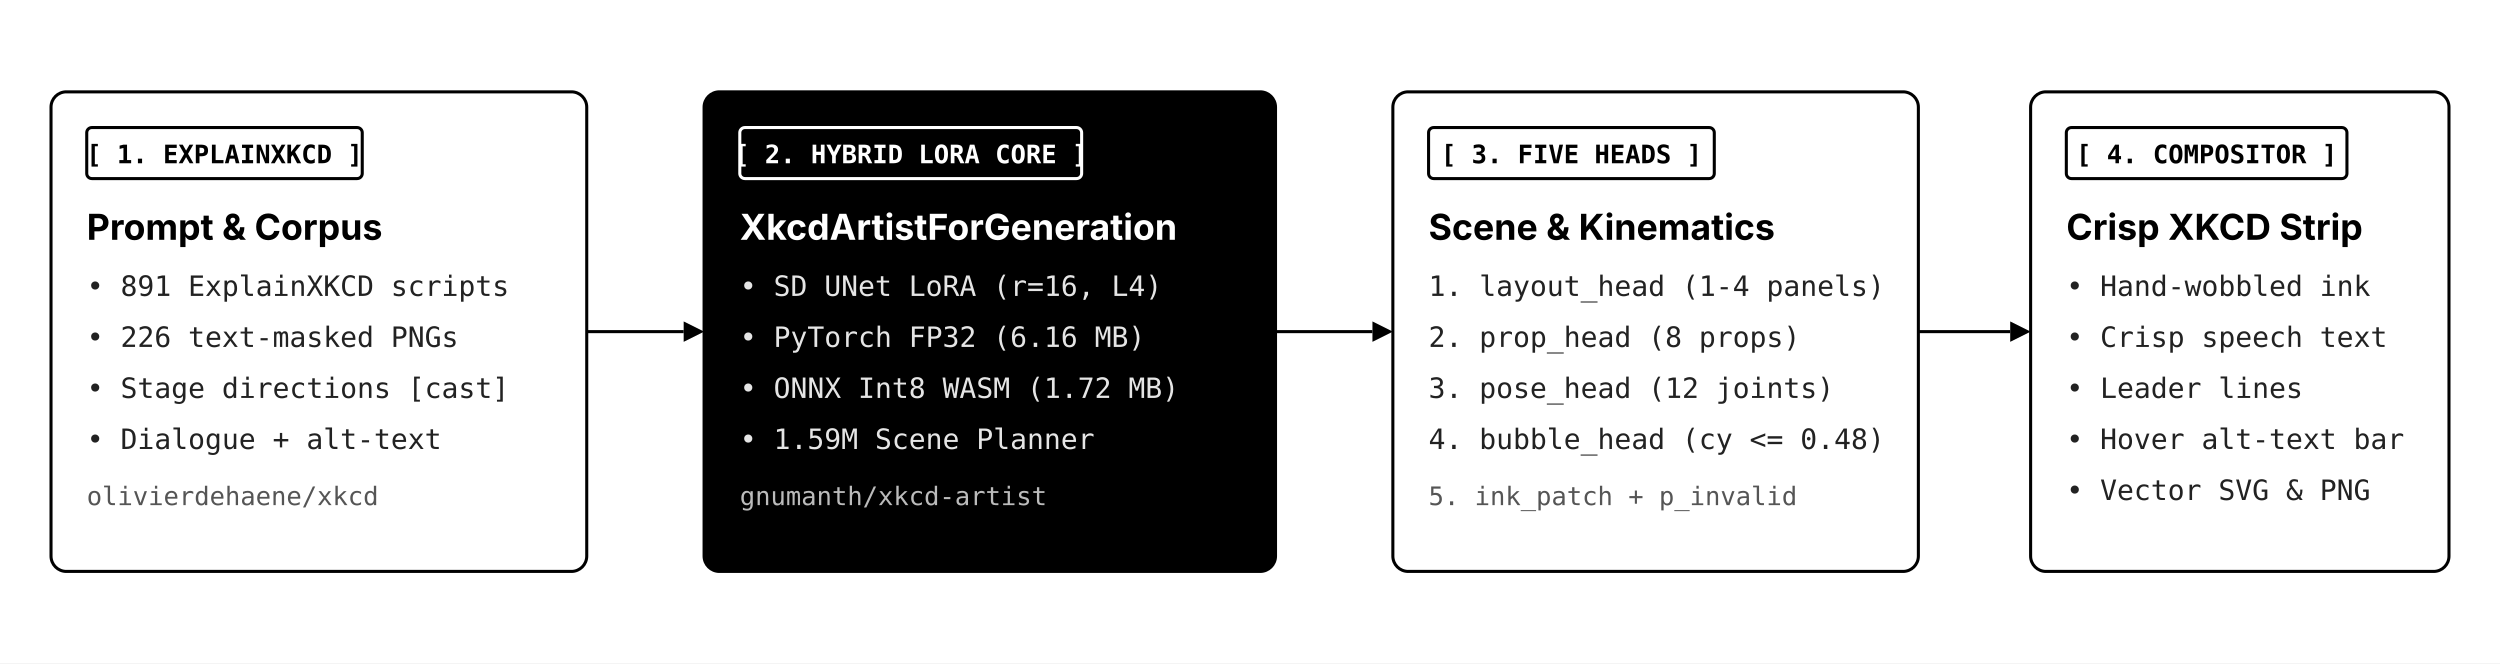
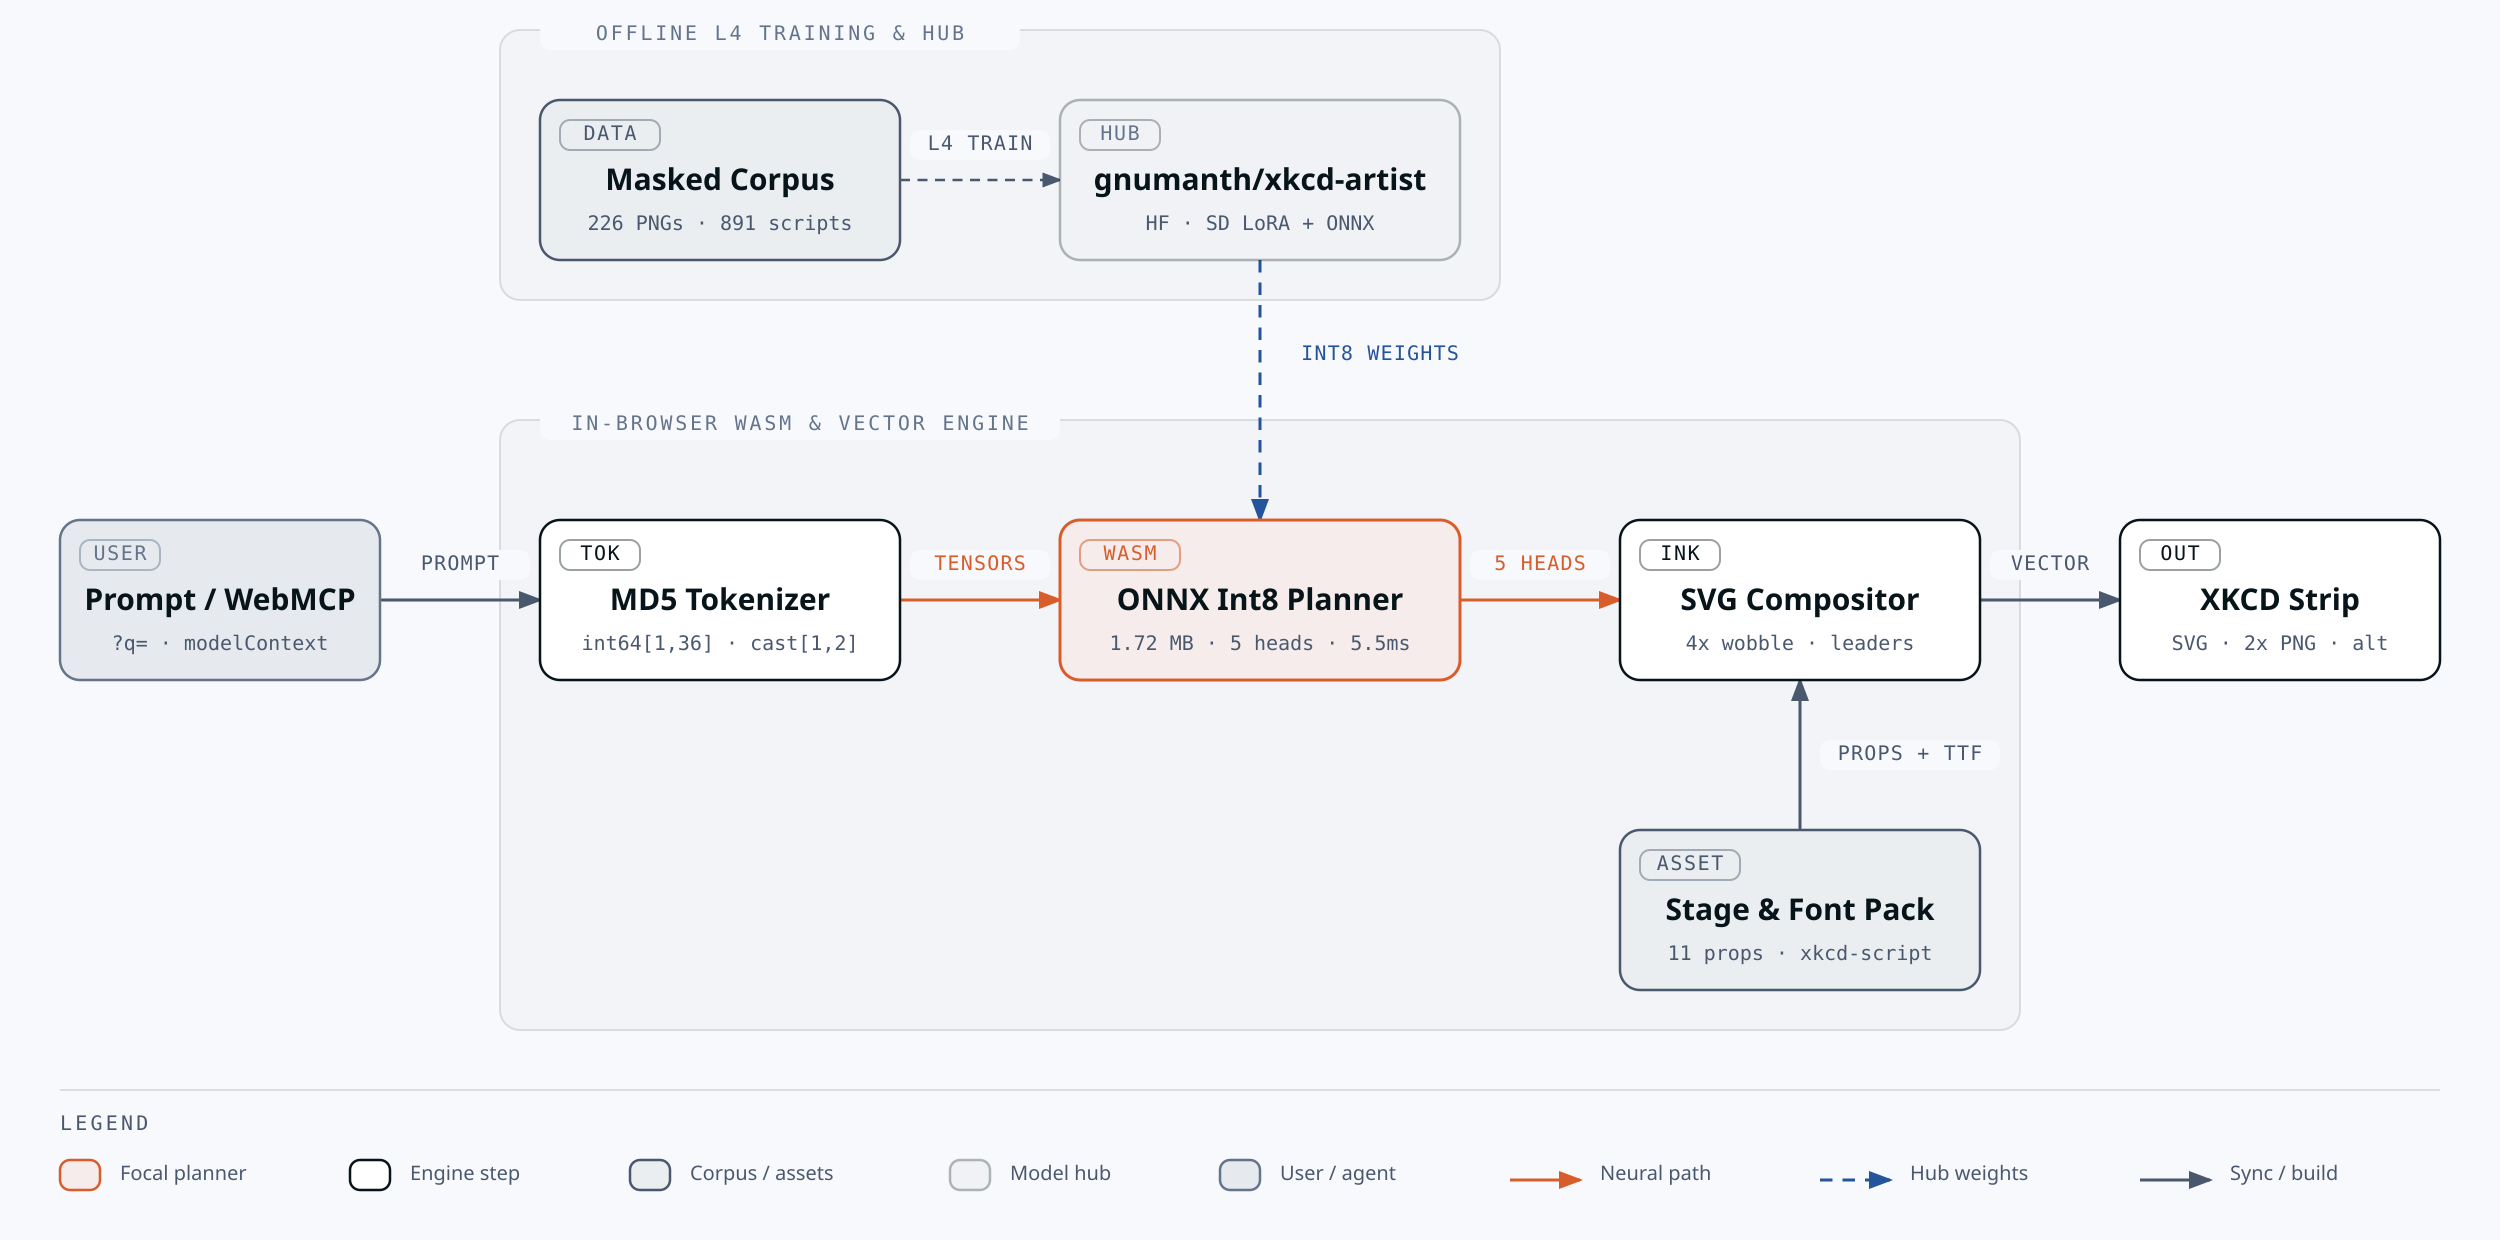
- <svg xmlns="http://www.w3.org/2000/svg" viewBox="0 0 980 260" width="100%" height="auto" font-family="'Plus Jakarta Sans', -apple-system, BlinkMacSystemFont, sans-serif">
-   <rect width="980" height="260" fill="#ffffff" />
-   <rect x="20" y="36" width="210" height="188" rx="6" fill="#ffffff" stroke="#000000" stroke-width="1.2" />
-   <rect x="34" y="50" width="108" height="20" rx="2" fill="#ffffff" stroke="#000000" stroke-width="1.2" />
-   <text x="88" y="64" font-family="'Geist Mono', monospace" font-size="10" font-weight="700" text-anchor="middle" fill="#000000">[ 1. EXPLAINXKCD ]</text>
-   <text x="34" y="94" font-size="14" font-weight="700" fill="#000000">Prompt &amp; Corpus</text>
-   <text x="34" y="116" font-family="'Geist Mono', monospace" font-size="11" fill="#222222">• 891 ExplainXKCD scripts</text>
-   <text x="34" y="136" font-family="'Geist Mono', monospace" font-size="11" fill="#222222">• 226 text-masked PNGs</text>
-   <text x="34" y="156" font-family="'Geist Mono', monospace" font-size="11" fill="#222222">• Stage directions [cast]</text>
-   <text x="34" y="176" font-family="'Geist Mono', monospace" font-size="11" fill="#222222">• Dialogue + alt-text</text>
-   <text x="34" y="198" font-family="'Geist Mono', monospace" font-size="10" fill="#555555">olivierdehaene/xkcd</text>
-   <line x1="230" y1="130" x2="268" y2="130" stroke="#000000" stroke-width="1.2" />
-   <polygon points="268,126 276,130 268,134" fill="#000000" />
-   <rect x="276" y="36" width="224" height="188" rx="6" fill="#000000" stroke="#000000" stroke-width="1.2" />
-   <rect x="290" y="50" width="134" height="20" rx="2" fill="#000000" stroke="#ffffff" stroke-width="1.2" />
-   <text x="357" y="64" font-family="'Geist Mono', monospace" font-size="10" font-weight="700" text-anchor="middle" fill="#ffffff">[ 2. HYBRID LORA CORE ]</text>
-   <text x="290" y="94" font-size="14" font-weight="700" fill="#ffffff">XkcdArtistForGeneration</text>
-   <text x="290" y="116" font-family="'Geist Mono', monospace" font-size="11" fill="#e5e5e5">• SD UNet LoRA (r=16, L4)</text>
-   <text x="290" y="136" font-family="'Geist Mono', monospace" font-size="11" fill="#e5e5e5">• PyTorch FP32 (6.16 MB)</text>
-   <text x="290" y="156" font-family="'Geist Mono', monospace" font-size="11" fill="#e5e5e5">• ONNX Int8 WASM (1.72 MB)</text>
-   <text x="290" y="176" font-family="'Geist Mono', monospace" font-size="11" fill="#e5e5e5">• 1.59M Scene Planner</text>
-   <text x="290" y="198" font-family="'Geist Mono', monospace" font-size="10" fill="#bbbbbb">gnumanth/xkcd-artist</text>
-   <line x1="500" y1="130" x2="538" y2="130" stroke="#000000" stroke-width="1.2" />
-   <polygon points="538,126 546,130 538,134" fill="#000000" />
-   <rect x="546" y="36" width="206" height="188" rx="6" fill="#ffffff" stroke="#000000" stroke-width="1.2" />
-   <rect x="560" y="50" width="112" height="20" rx="2" fill="#ffffff" stroke="#000000" stroke-width="1.2" />
-   <text x="616" y="64" font-family="'Geist Mono', monospace" font-size="10" font-weight="700" text-anchor="middle" fill="#000000">[ 3. FIVE HEADS ]</text>
-   <text x="560" y="94" font-size="14" font-weight="700" fill="#000000">Scene &amp; Kinematics</text>
-   <text x="560" y="116" font-family="'Geist Mono', monospace" font-size="11" fill="#222222">1. layout_head (1-4 panels)</text>
-   <text x="560" y="136" font-family="'Geist Mono', monospace" font-size="11" fill="#222222">2. prop_head   (8 props)</text>
-   <text x="560" y="156" font-family="'Geist Mono', monospace" font-size="11" fill="#222222">3. pose_head   (12 joints)</text>
-   <text x="560" y="176" font-family="'Geist Mono', monospace" font-size="11" fill="#222222">4. bubble_head (cy &lt;= 0.48)</text>
-   <text x="560" y="198" font-family="'Geist Mono', monospace" font-size="10" fill="#555555">5. ink_patch + p_invalid</text>
-   <line x1="752" y1="130" x2="788" y2="130" stroke="#000000" stroke-width="1.2" />
-   <polygon points="788,126 796,130 788,134" fill="#000000" />
-   <rect x="796" y="36" width="164" height="188" rx="6" fill="#ffffff" stroke="#000000" stroke-width="1.2" />
-   <rect x="810" y="50" width="110" height="20" rx="2" fill="#ffffff" stroke="#000000" stroke-width="1.2" />
-   <text x="865" y="64" font-family="'Geist Mono', monospace" font-size="10" font-weight="700" text-anchor="middle" fill="#000000">[ 4. COMPOSITOR ]</text>
-   <text x="810" y="94" font-size="14" font-weight="700" fill="#000000">Crisp XKCD Strip</text>
-   <text x="810" y="116" font-family="'Geist Mono', monospace" font-size="11" fill="#222222">• Hand-wobbled ink</text>
-   <text x="810" y="136" font-family="'Geist Mono', monospace" font-size="11" fill="#222222">• Crisp speech text</text>
-   <text x="810" y="156" font-family="'Geist Mono', monospace" font-size="11" fill="#222222">• Leader lines</text>
-   <text x="810" y="176" font-family="'Geist Mono', monospace" font-size="11" fill="#222222">• Hover alt-text bar</text>
-   <text x="810" y="196" font-family="'Geist Mono', monospace" font-size="11" fill="#222222">• Vector SVG &amp; PNG</text>
+ <svg xmlns="http://www.w3.org/2000/svg" viewBox="0 0 1000 496" role="img" aria-labelledby="xkcd-arch-title xkcd-arch-desc">
+   <defs>
+     <marker id="arrow" markerWidth="8" markerHeight="6" refX="7" refY="3" orient="auto">
+       <polygon points="0 0, 8 3, 0 6" fill="#4a586e" />
+     </marker>
+     <marker id="arrow-accent" markerWidth="8" markerHeight="6" refX="7" refY="3" orient="auto">
+       <polygon points="0 0, 8 3, 0 6" fill="#d95d2b" />
+     </marker>
+     <marker id="arrow-link" markerWidth="8" markerHeight="6" refX="7" refY="3" orient="auto">
+       <polygon points="0 0, 8 3, 0 6" fill="#24549c" />
+     </marker>
+   </defs>
+   <rect x="0" y="0" width="1000" height="496" fill="#f7f9fc" />
+   <rect x="200" y="12" width="400" height="108" rx="8" fill="rgba(7,20,25,0.02)" stroke="rgba(7,20,25,0.12)" stroke-width="0.8" />
+   <rect x="216" y="8" width="192" height="12" rx="4" fill="#f7f9fc" />
+   <text x="312" y="16" fill="#64748b" font-size="8" font-family="'Geist Mono', monospace" text-anchor="middle" letter-spacing="0.14em">OFFLINE L4 TRAINING &amp; HUB</text>
+   <rect x="200" y="168" width="608" height="244" rx="8" fill="rgba(7,20,25,0.02)" stroke="rgba(7,20,25,0.12)" stroke-width="0.8" />
+   <rect x="216" y="164" width="208" height="12" rx="4" fill="#f7f9fc" />
+   <text x="320" y="172" fill="#64748b" font-size="8" font-family="'Geist Mono', monospace" text-anchor="middle" letter-spacing="0.14em">IN-BROWSER WASM &amp; VECTOR ENGINE</text>
+   <line x1="360" y1="72" x2="424" y2="72" stroke="#4a586e" stroke-width="1" stroke-dasharray="4,3" marker-end="url(#arrow)" />
+   <line x1="504" y1="104" x2="504" y2="208" stroke="#24549c" stroke-width="1.2" stroke-dasharray="5,4" marker-end="url(#arrow-link)" />
+   <line x1="152" y1="240" x2="216" y2="240" stroke="#4a586e" stroke-width="1.2" marker-end="url(#arrow)" />
+   <line x1="360" y1="240" x2="424" y2="240" stroke="#d95d2b" stroke-width="1.2" marker-end="url(#arrow-accent)" />
+   <line x1="584" y1="240" x2="648" y2="240" stroke="#d95d2b" stroke-width="1.2" marker-end="url(#arrow-accent)" />
+   <line x1="720" y1="332" x2="720" y2="272" stroke="#4a586e" stroke-width="1.2" marker-end="url(#arrow)" />
+   <line x1="792" y1="240" x2="848" y2="240" stroke="#4a586e" stroke-width="1.2" marker-end="url(#arrow)" />
+   <rect x="364" y="52" width="56" height="12" rx="4" fill="#f7f9fc" />
+   <text x="392" y="60" fill="#4a586e" font-size="8" font-family="'Geist Mono', monospace" text-anchor="middle" letter-spacing="0.06em">L4 TRAIN</text>
+   <rect x="512" y="136" width="80" height="12" rx="4" fill="#f7f9fc" />
+   <text x="552" y="144" fill="#24549c" font-size="8" font-family="'Geist Mono', monospace" text-anchor="middle" letter-spacing="0.06em">INT8 WEIGHTS</text>
+   <rect x="156" y="220" width="56" height="12" rx="4" fill="#f7f9fc" />
+   <text x="184" y="228" fill="#4a586e" font-size="8" font-family="'Geist Mono', monospace" text-anchor="middle" letter-spacing="0.06em">PROMPT</text>
+   <rect x="364" y="220" width="56" height="12" rx="4" fill="#f7f9fc" />
+   <text x="392" y="228" fill="#d95d2b" font-size="8" font-family="'Geist Mono', monospace" text-anchor="middle" letter-spacing="0.06em">TENSORS</text>
+   <rect x="588" y="220" width="56" height="12" rx="4" fill="#f7f9fc" />
+   <text x="616" y="228" fill="#d95d2b" font-size="8" font-family="'Geist Mono', monospace" text-anchor="middle" letter-spacing="0.06em">5 HEADS</text>
+   <rect x="728" y="296" width="72" height="12" rx="4" fill="#f7f9fc" />
+   <text x="764" y="304" fill="#4a586e" font-size="8" font-family="'Geist Mono', monospace" text-anchor="middle" letter-spacing="0.06em">PROPS + TTF</text>
+   <rect x="796" y="220" width="48" height="12" rx="4" fill="#f7f9fc" />
+   <text x="820" y="228" fill="#4a586e" font-size="8" font-family="'Geist Mono', monospace" text-anchor="middle" letter-spacing="0.06em">VECTOR</text>
+   <rect x="216" y="40" width="144" height="64" rx="8" fill="#f7f9fc" />
+   <rect x="216" y="40" width="144" height="64" rx="8" fill="rgba(7,20,25,0.05)" stroke="#4a586e" stroke-width="1" />
+   <rect x="224" y="48" width="40" height="12" rx="4" fill="transparent" stroke="rgba(74,88,110,0.45)" stroke-width="0.8" />
+   <text x="244" y="56" fill="#4a586e" font-size="8" font-family="'Geist Mono', monospace" text-anchor="middle" letter-spacing="0.08em">DATA</text>
+   <text x="288" y="76" fill="#071419" font-size="12" font-weight="600" font-family="'Geist', sans-serif" text-anchor="middle">Masked Corpus</text>
+   <text x="288" y="92" fill="#4a586e" font-size="8" font-family="'Geist Mono', monospace" text-anchor="middle">226 PNGs · 891 scripts</text>
+   <rect x="424" y="40" width="160" height="64" rx="8" fill="#f7f9fc" />
+   <rect x="424" y="40" width="160" height="64" rx="8" fill="rgba(7,20,25,0.03)" stroke="rgba(7,20,25,0.30)" stroke-width="1" />
+   <rect x="432" y="48" width="32" height="12" rx="4" fill="transparent" stroke="rgba(7,20,25,0.30)" stroke-width="0.8" />
+   <text x="448" y="56" fill="#64748b" font-size="8" font-family="'Geist Mono', monospace" text-anchor="middle" letter-spacing="0.08em">HUB</text>
+   <text x="504" y="76" fill="#071419" font-size="12" font-weight="600" font-family="'Geist', sans-serif" text-anchor="middle">gnumanth/xkcd-artist</text>
+   <text x="504" y="92" fill="#4a586e" font-size="8" font-family="'Geist Mono', monospace" text-anchor="middle">HF · SD LoRA + ONNX</text>
+   <rect x="24" y="208" width="128" height="64" rx="8" fill="#f7f9fc" />
+   <rect x="24" y="208" width="128" height="64" rx="8" fill="rgba(74,88,110,0.10)" stroke="#64748b" stroke-width="1" />
+   <rect x="32" y="216" width="32" height="12" rx="4" fill="transparent" stroke="rgba(100,116,139,0.45)" stroke-width="0.8" />
+   <text x="48" y="224" fill="#64748b" font-size="8" font-family="'Geist Mono', monospace" text-anchor="middle" letter-spacing="0.08em">USER</text>
+   <text x="88" y="244" fill="#071419" font-size="12" font-weight="600" font-family="'Geist', sans-serif" text-anchor="middle">Prompt / WebMCP</text>
+   <text x="88" y="260" fill="#4a586e" font-size="8" font-family="'Geist Mono', monospace" text-anchor="middle">?q= · modelContext</text>
+   <rect x="216" y="208" width="144" height="64" rx="8" fill="#f7f9fc" />
+   <rect x="216" y="208" width="144" height="64" rx="8" fill="#ffffff" stroke="#071419" stroke-width="1" />
+   <rect x="224" y="216" width="32" height="12" rx="4" fill="transparent" stroke="rgba(7,20,25,0.40)" stroke-width="0.8" />
+   <text x="240" y="224" fill="#071419" font-size="8" font-family="'Geist Mono', monospace" text-anchor="middle" letter-spacing="0.08em">TOK</text>
+   <text x="288" y="244" fill="#071419" font-size="12" font-weight="600" font-family="'Geist', sans-serif" text-anchor="middle">MD5 Tokenizer</text>
+   <text x="288" y="260" fill="#4a586e" font-size="8" font-family="'Geist Mono', monospace" text-anchor="middle">int64[1,36] · cast[1,2]</text>
+   <rect x="424" y="208" width="160" height="64" rx="8" fill="#f7f9fc" />
+   <rect x="424" y="208" width="160" height="64" rx="8" fill="rgba(217,93,43,0.08)" stroke="#d95d2b" stroke-width="1.2" />
+   <rect x="432" y="216" width="40" height="12" rx="4" fill="transparent" stroke="rgba(217,93,43,0.55)" stroke-width="0.8" />
+   <text x="452" y="224" fill="#d95d2b" font-size="8" font-family="'Geist Mono', monospace" text-anchor="middle" letter-spacing="0.08em">WASM</text>
+   <text x="504" y="244" fill="#071419" font-size="12" font-weight="600" font-family="'Geist', sans-serif" text-anchor="middle">ONNX Int8 Planner</text>
+   <text x="504" y="260" fill="#4a586e" font-size="8" font-family="'Geist Mono', monospace" text-anchor="middle">1.72 MB · 5 heads · 5.5ms</text>
+   <rect x="648" y="208" width="144" height="64" rx="8" fill="#f7f9fc" />
+   <rect x="648" y="208" width="144" height="64" rx="8" fill="#ffffff" stroke="#071419" stroke-width="1" />
+   <rect x="656" y="216" width="32" height="12" rx="4" fill="transparent" stroke="rgba(7,20,25,0.40)" stroke-width="0.8" />
+   <text x="672" y="224" fill="#071419" font-size="8" font-family="'Geist Mono', monospace" text-anchor="middle" letter-spacing="0.08em">INK</text>
+   <text x="720" y="244" fill="#071419" font-size="12" font-weight="600" font-family="'Geist', sans-serif" text-anchor="middle">SVG Compositor</text>
+   <text x="720" y="260" fill="#4a586e" font-size="8" font-family="'Geist Mono', monospace" text-anchor="middle">4x wobble · leaders</text>
+   <rect x="648" y="332" width="144" height="64" rx="8" fill="#f7f9fc" />
+   <rect x="648" y="332" width="144" height="64" rx="8" fill="rgba(7,20,25,0.05)" stroke="#4a586e" stroke-width="1" />
+   <rect x="656" y="340" width="40" height="12" rx="4" fill="transparent" stroke="rgba(74,88,110,0.45)" stroke-width="0.8" />
+   <text x="676" y="348" fill="#4a586e" font-size="8" font-family="'Geist Mono', monospace" text-anchor="middle" letter-spacing="0.08em">ASSET</text>
+   <text x="720" y="368" fill="#071419" font-size="12" font-weight="600" font-family="'Geist', sans-serif" text-anchor="middle">Stage &amp; Font Pack</text>
+   <text x="720" y="384" fill="#4a586e" font-size="8" font-family="'Geist Mono', monospace" text-anchor="middle">11 props · xkcd-script</text>
+   <rect x="848" y="208" width="128" height="64" rx="8" fill="#f7f9fc" />
+   <rect x="848" y="208" width="128" height="64" rx="8" fill="#ffffff" stroke="#071419" stroke-width="1" />
+   <rect x="856" y="216" width="32" height="12" rx="4" fill="transparent" stroke="rgba(7,20,25,0.40)" stroke-width="0.8" />
+   <text x="872" y="224" fill="#071419" font-size="8" font-family="'Geist Mono', monospace" text-anchor="middle" letter-spacing="0.08em">OUT</text>
+   <text x="912" y="244" fill="#071419" font-size="12" font-weight="600" font-family="'Geist', sans-serif" text-anchor="middle">XKCD Strip</text>
+   <text x="912" y="260" fill="#4a586e" font-size="8" font-family="'Geist Mono', monospace" text-anchor="middle">SVG · 2x PNG · alt</text>
+   <line x1="24" y1="436" x2="976" y2="436" stroke="rgba(7,20,25,0.12)" stroke-width="0.8" />
+   <text x="24" y="452" fill="#4a586e" font-size="8" font-family="'Geist Mono', monospace" letter-spacing="0.16em">LEGEND</text>
+   <rect x="24" y="464" width="16" height="12" rx="4" fill="rgba(217,93,43,0.08)" stroke="#d95d2b" stroke-width="1" />
+   <text x="48" y="472" fill="#4a586e" font-size="8" font-family="'Geist', sans-serif">Focal planner</text>
+   <rect x="140" y="464" width="16" height="12" rx="4" fill="#ffffff" stroke="#071419" stroke-width="1" />
+   <text x="164" y="472" fill="#4a586e" font-size="8" font-family="'Geist', sans-serif">Engine step</text>
+   <rect x="252" y="464" width="16" height="12" rx="4" fill="rgba(7,20,25,0.05)" stroke="#4a586e" stroke-width="1" />
+   <text x="276" y="472" fill="#4a586e" font-size="8" font-family="'Geist', sans-serif">Corpus / assets</text>
+   <rect x="380" y="464" width="16" height="12" rx="4" fill="rgba(7,20,25,0.03)" stroke="rgba(7,20,25,0.30)" stroke-width="1" />
+   <text x="404" y="472" fill="#4a586e" font-size="8" font-family="'Geist', sans-serif">Model hub</text>
+   <rect x="488" y="464" width="16" height="12" rx="4" fill="rgba(74,88,110,0.10)" stroke="#64748b" stroke-width="1" />
+   <text x="512" y="472" fill="#4a586e" font-size="8" font-family="'Geist', sans-serif">User / agent</text>
+   <line x1="604" y1="472" x2="632" y2="472" stroke="#d95d2b" stroke-width="1.2" marker-end="url(#arrow-accent)" />
+   <text x="640" y="472" fill="#4a586e" font-size="8" font-family="'Geist', sans-serif">Neural path</text>
+   <line x1="728" y1="472" x2="756" y2="472" stroke="#24549c" stroke-width="1.2" stroke-dasharray="5,4" marker-end="url(#arrow-link)" />
+   <text x="764" y="472" fill="#4a586e" font-size="8" font-family="'Geist', sans-serif">Hub weights</text>
+   <line x1="856" y1="472" x2="884" y2="472" stroke="#4a586e" stroke-width="1.2" marker-end="url(#arrow)" />
+   <text x="892" y="472" fill="#4a586e" font-size="8" font-family="'Geist', sans-serif">Sync / build</text>
</svg>
